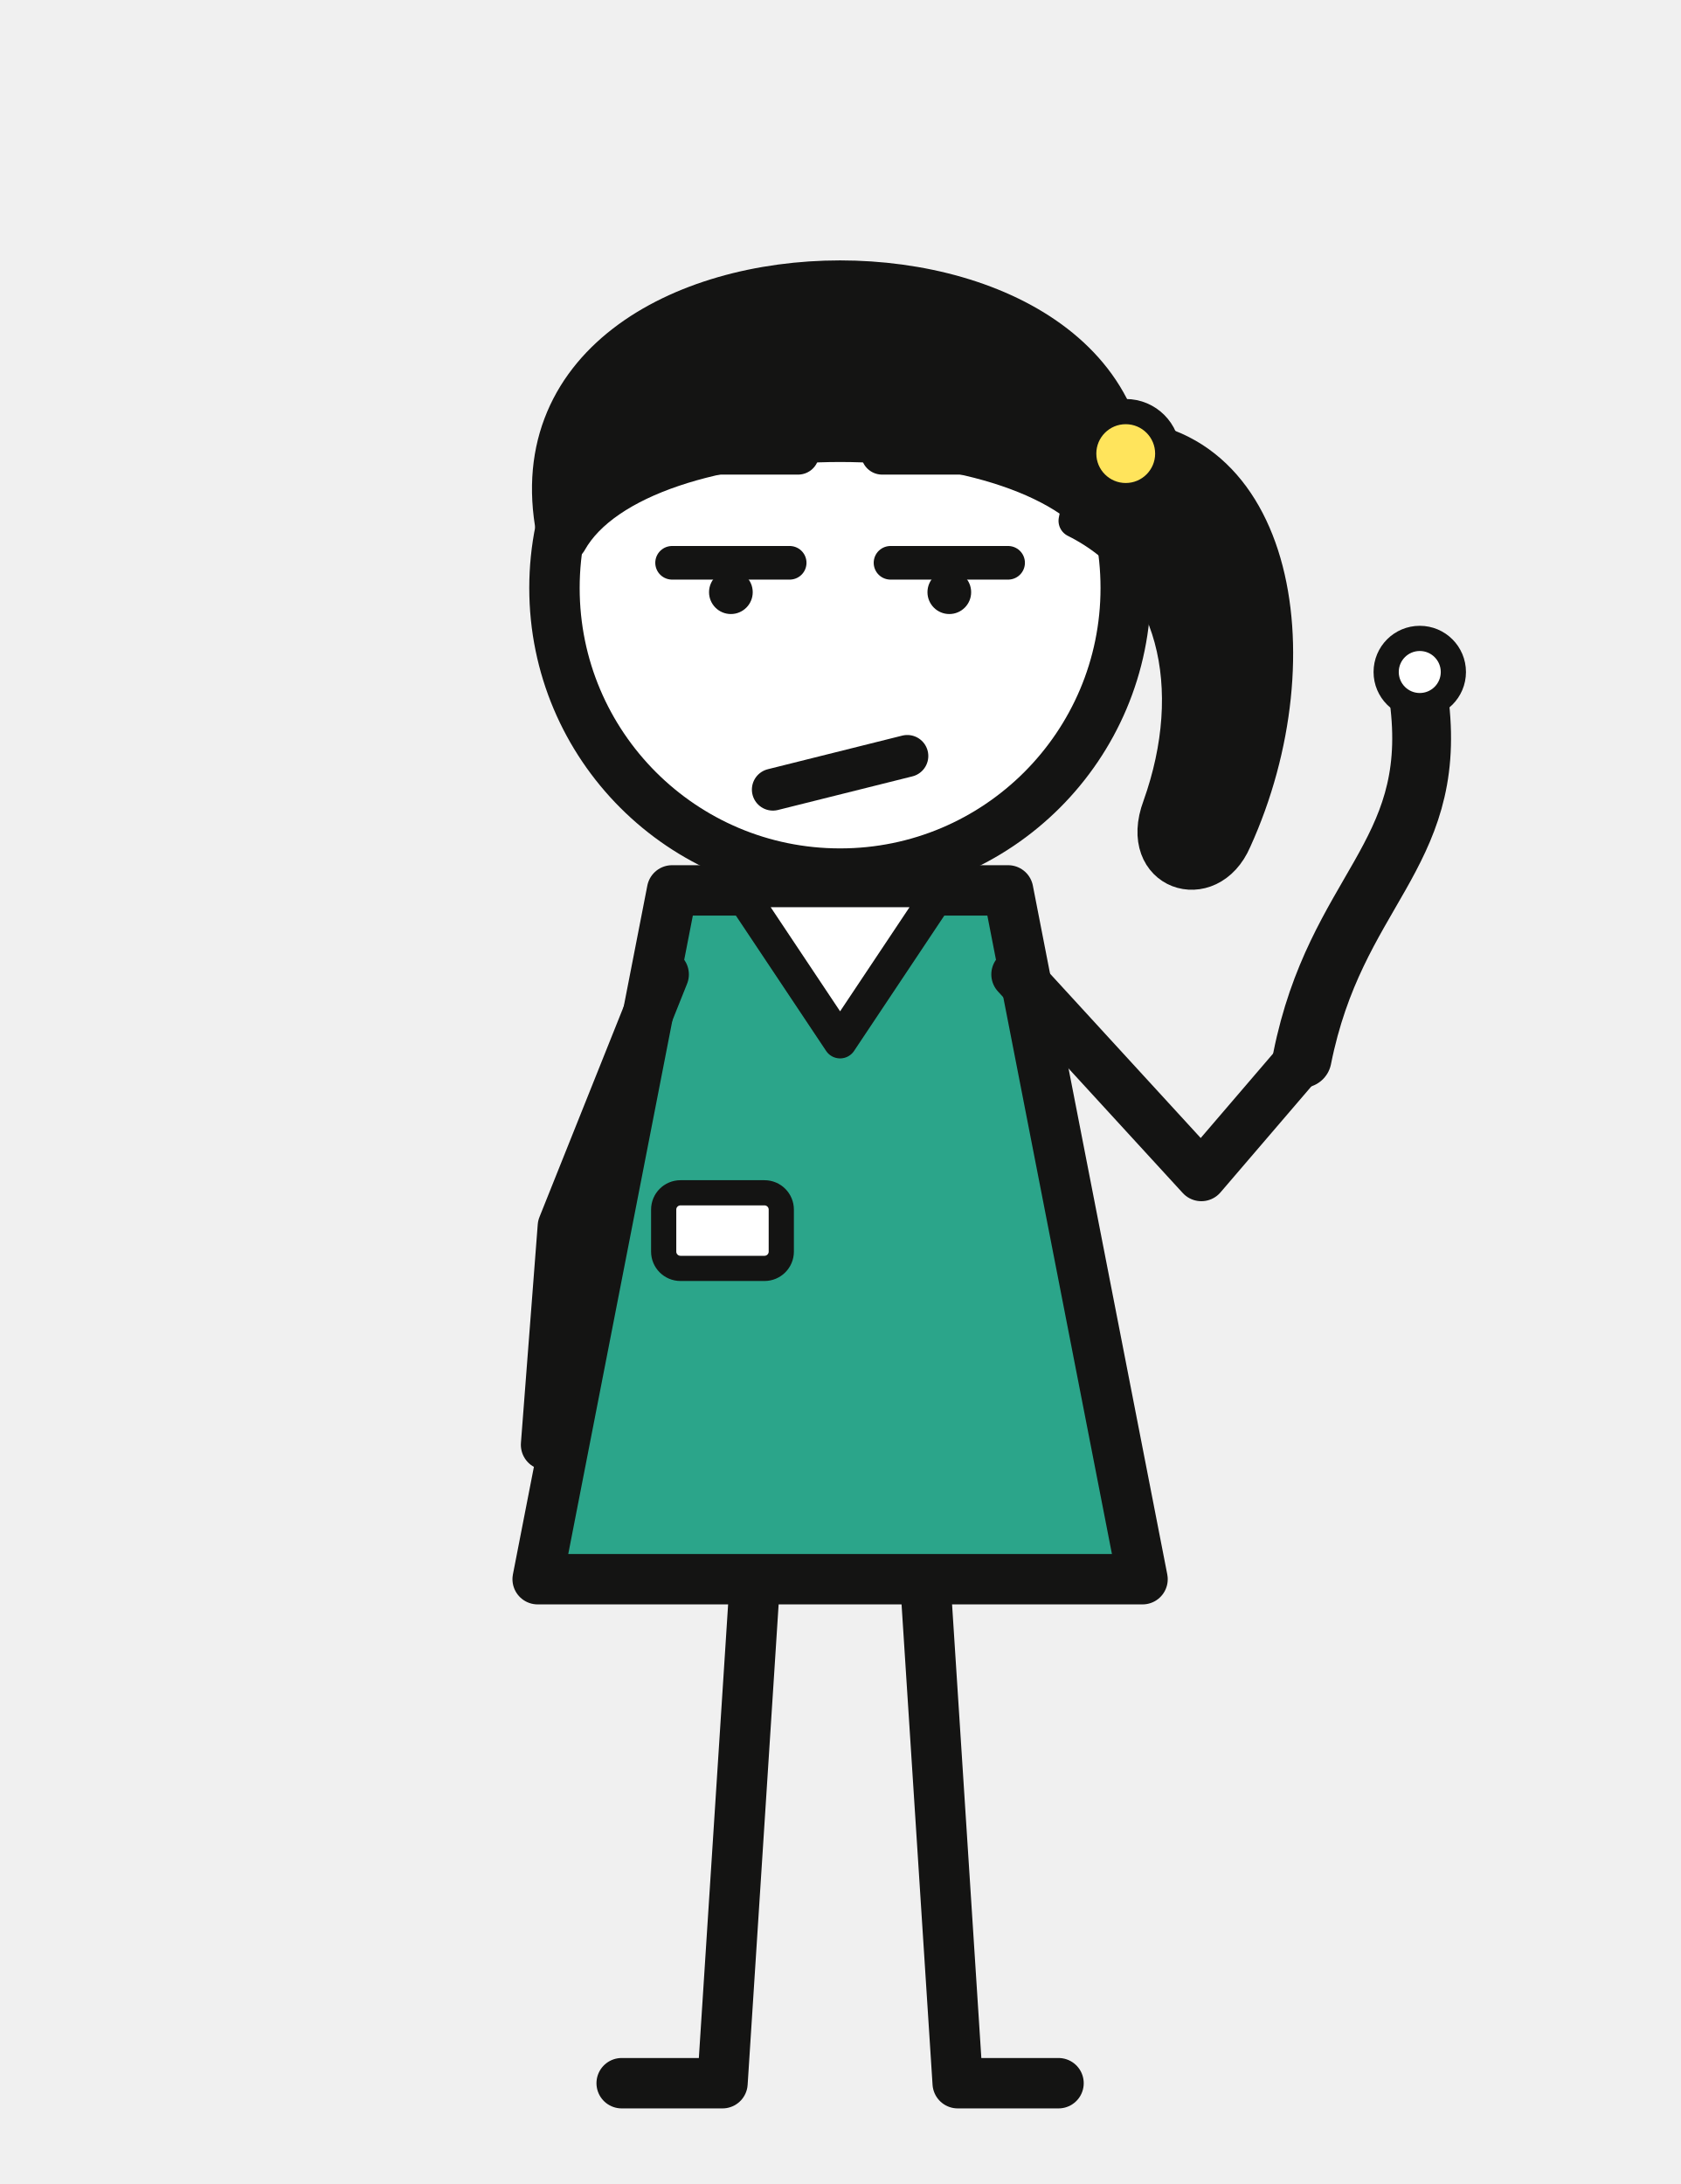
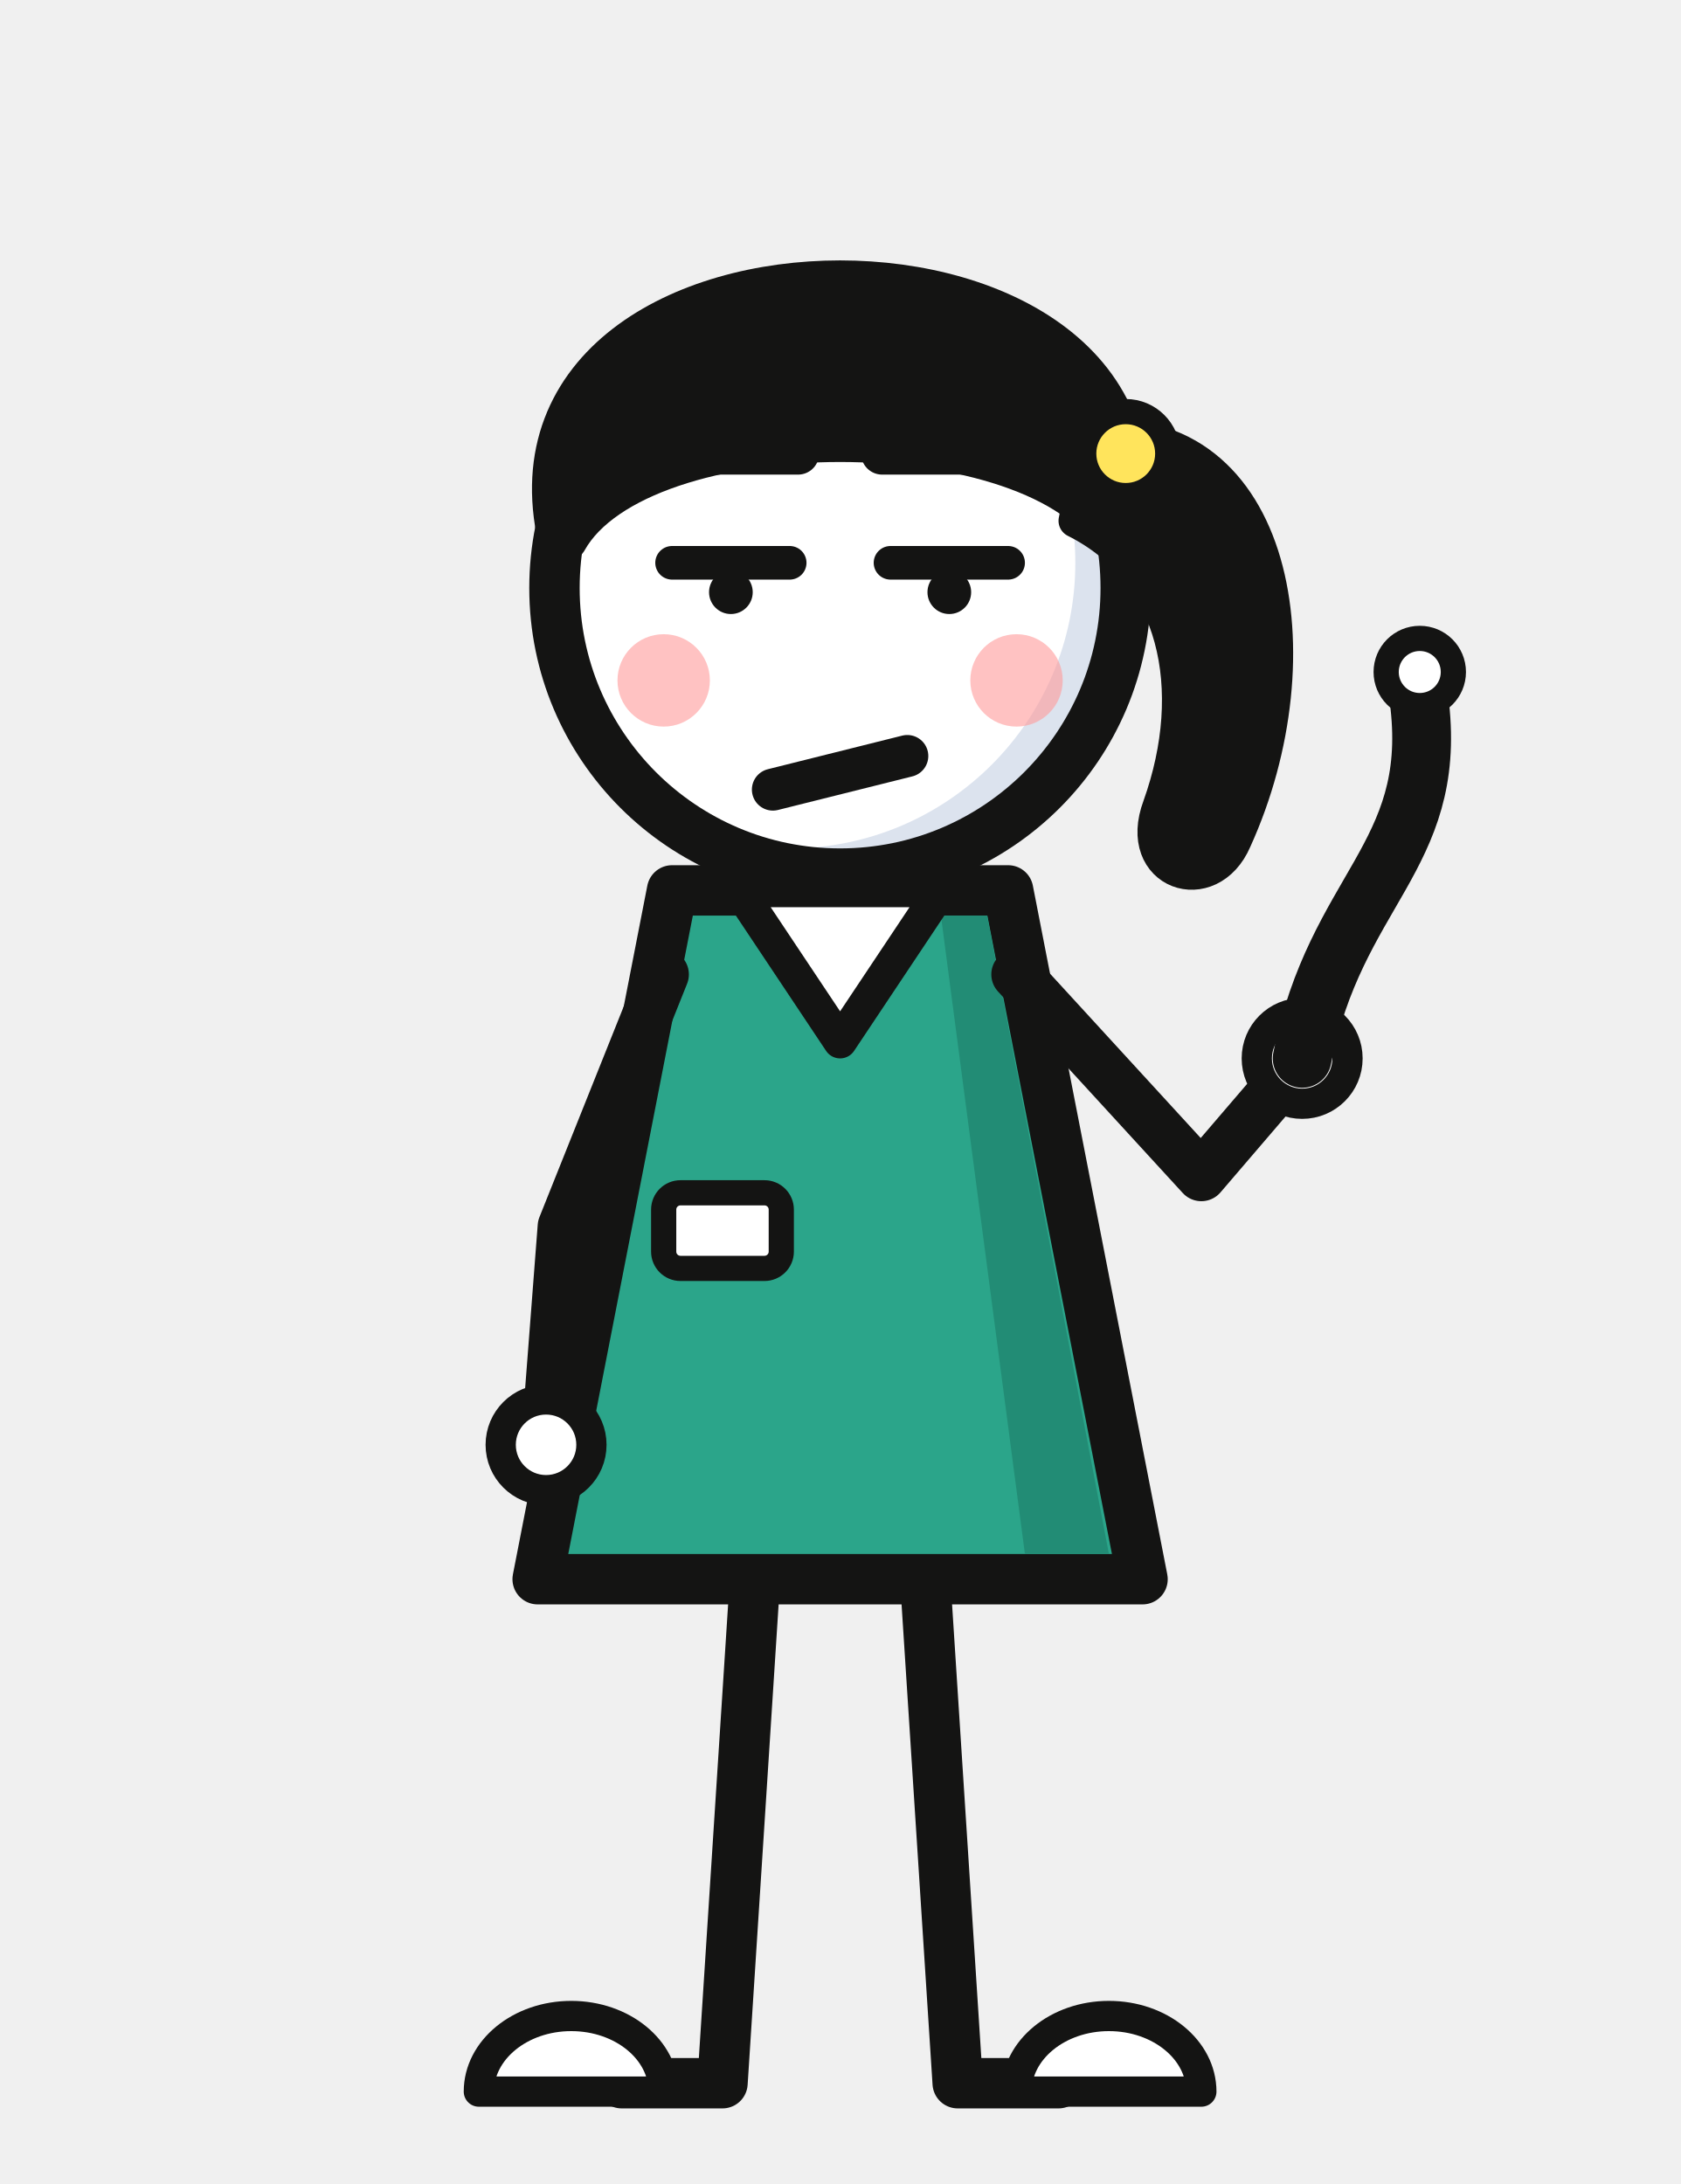
<svg xmlns="http://www.w3.org/2000/svg" viewBox="0 0 200 260" role="img" aria-label="L'assistante">
  <g fill="none" stroke="#141413" stroke-width="6" stroke-linecap="round" stroke-linejoin="round">
-     <path d="M90 186 L86 248 L74 248" />
-     <path d="M110 186 L114 248 L126 248" />
+     <defs>
+       <marker id="dc-main-91" markerUnits="userSpaceOnUse" markerWidth="60" markerHeight="40" refX="30" refY="20" viewBox="0 0 60 40" overflow="visible">
+         <circle cx="30" cy="20" r="5.4" fill="#FFFFFF" stroke="#141413" stroke-width="3.6" />
+       </marker>
+       <marker id="dc-pied-91G" markerUnits="userSpaceOnUse" markerWidth="60" markerHeight="40" refX="30" refY="20" viewBox="0 0 60 40" overflow="visible">
+         <path d="M13 21 A11 9 0 0 1 35 21 Z" fill="#FFFFFF" stroke="#141413" stroke-width="3.6" stroke-linejoin="round" />
+       </marker>
+       <marker id="dc-pied-91D" markerUnits="userSpaceOnUse" markerWidth="60" markerHeight="40" refX="30" refY="20" viewBox="0 0 60 40" overflow="visible">
+         <path d="M25 21 A11 9 0 0 1 47 21 Z" fill="#FFFFFF" stroke="#141413" stroke-width="3.6" stroke-linejoin="round" />
+       </marker>
+     </defs>
+     <path d="M90 186 L86 248 L74 248" marker-end="url(#dc-pied-91G)" />
+     <path d="M110 186 L114 248 L126 248" marker-end="url(#dc-pied-91D)" />
    <path d="M80 106 L120 106 L136 188 L64 188 Z" fill="#2BA58A" />
+     <path d="M112 109 L117.5 109 L132 185 L122 185 Z" fill="#228C75" stroke="none" />
    <path d="M88 106 L100 124 L112 106 Z" fill="#FFFFFF" stroke-width="4" />
    <rect x="79" y="142" width="14" height="9" rx="2" fill="#FFFFFF" stroke-width="3" />
-     <circle cx="100" cy="70" r="34" fill="#FFFFFF" />
+     <defs>
+       <clipPath id="dc-tete-91">
+         <circle cx="100" cy="70" r="34" />
+       </clipPath>
+     </defs>
+     <circle cx="100" cy="70" r="34" fill="#DCE3EE" stroke="none" />
+     <circle cx="94" cy="67" r="34" fill="#FFFFFF" stroke="none" clip-path="url(#dc-tete-91)" />
+     <circle cx="100" cy="70" r="34" />
    <path d="M130 52 C152 50 157 78 147 100 C144 107 135 104 138 96 C143 82 140 68 128 62 Z" fill="#141413" stroke-width="4" />
    <path d="M67 64 C58 24 142 24 133 64 C124 48 76 48 67 64 Z" fill="#141413" />
    <circle cx="134" cy="54" r="5" fill="#FFE45C" stroke-width="3" />
-     <path d="M79 116 L67 146 L65 172" />
-     <path d="M121 116 L143 140 L155 126" />
+     <path d="M79 116 L67 146 L65 172" marker-end="url(#dc-main-91)" />
+     <path d="M121 116 L143 140 L155 126" marker-end="url(#dc-main-91)" />
+     <circle cx="79" cy="81" r="5.5" fill="#FF9A9A" stroke="none" opacity="0.6" />
+     <circle cx="121" cy="81" r="5.5" fill="#FF9A9A" stroke="none" opacity="0.6" />
    <g stroke-width="5">
      <path transform="translate(87 54) scale(1)" d="M-8 0 L8 0" />
      <path transform="translate(113 54) scale(1)" d="M-8 0 L8 0" />
      <g transform="translate(87 68) scale(1)">
        <path d="M-7 -1 L7 -1" stroke-width="4" />
        <circle cy="2.5" r="2.6" fill="#141413" stroke="none" />
      </g>
      <g transform="translate(113 68) scale(1)">
        <path d="M-7 -1 L7 -1" stroke-width="4" />
        <circle cy="2.5" r="2.6" fill="#141413" stroke="none" />
      </g>
      <path transform="translate(100 92) scale(1)" d="M-8 2 L8 -2" />
    </g>
    <path d="M155 126 C159 106 171 102 169 84" stroke-width="7" />
    <circle cx="169" cy="80" r="4" fill="#FFFFFF" stroke-width="3" />
  </g>
</svg>
